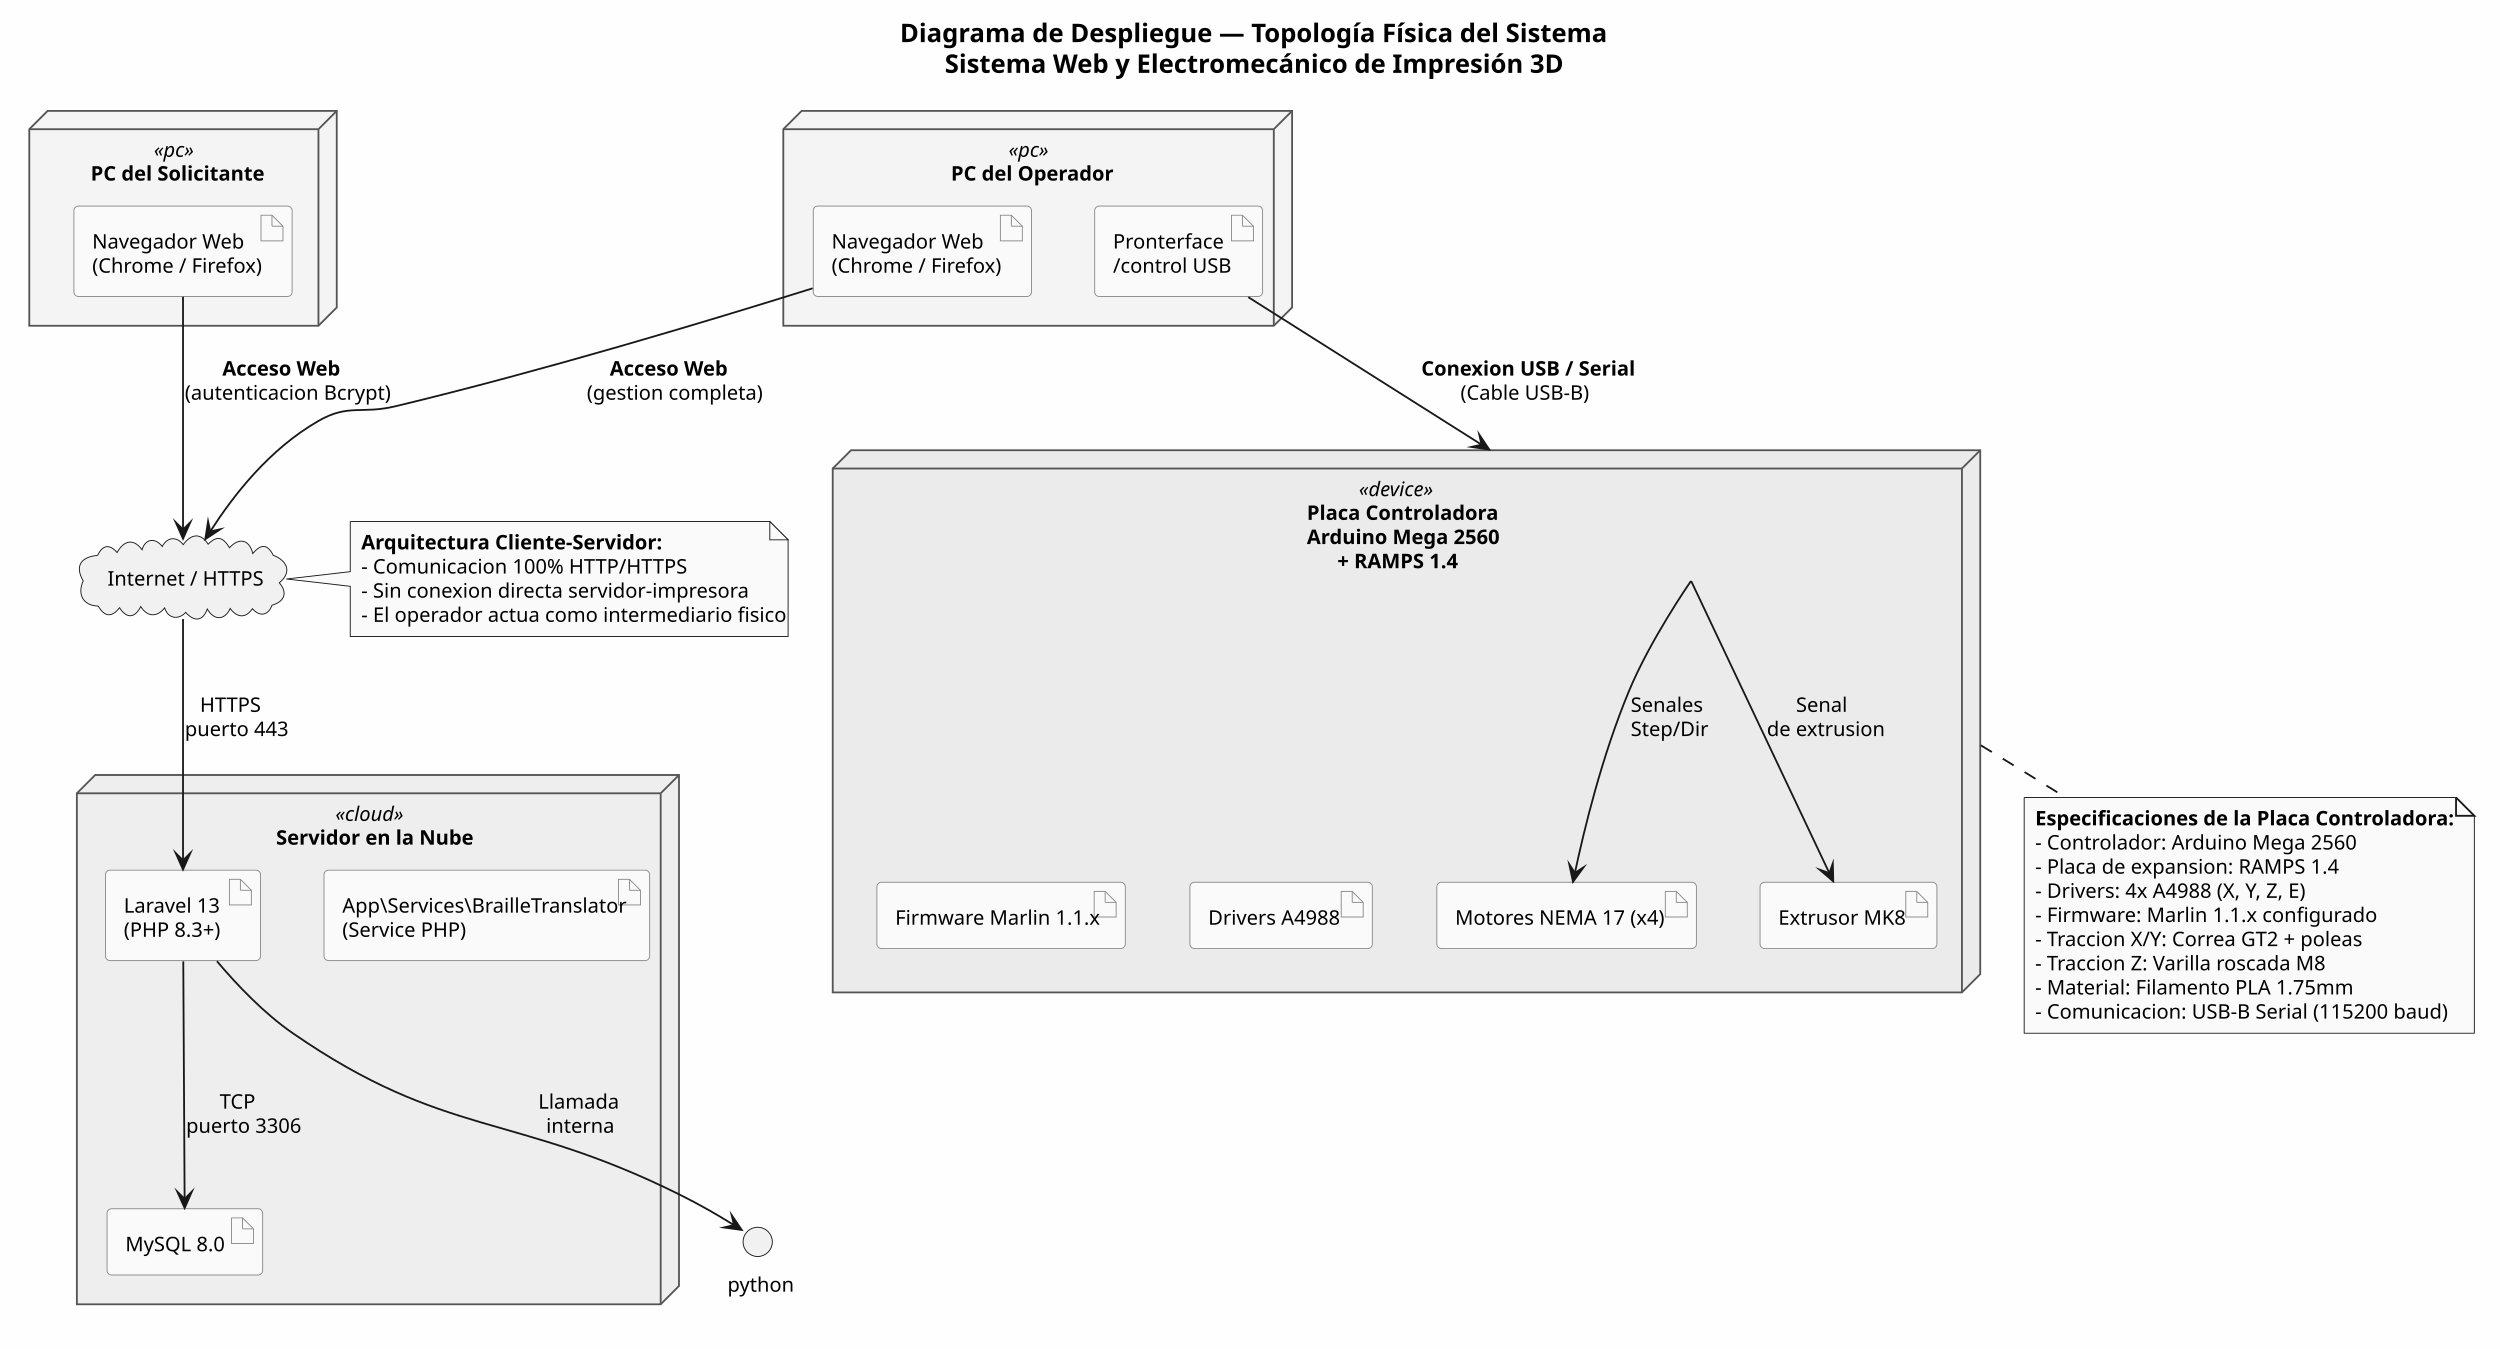
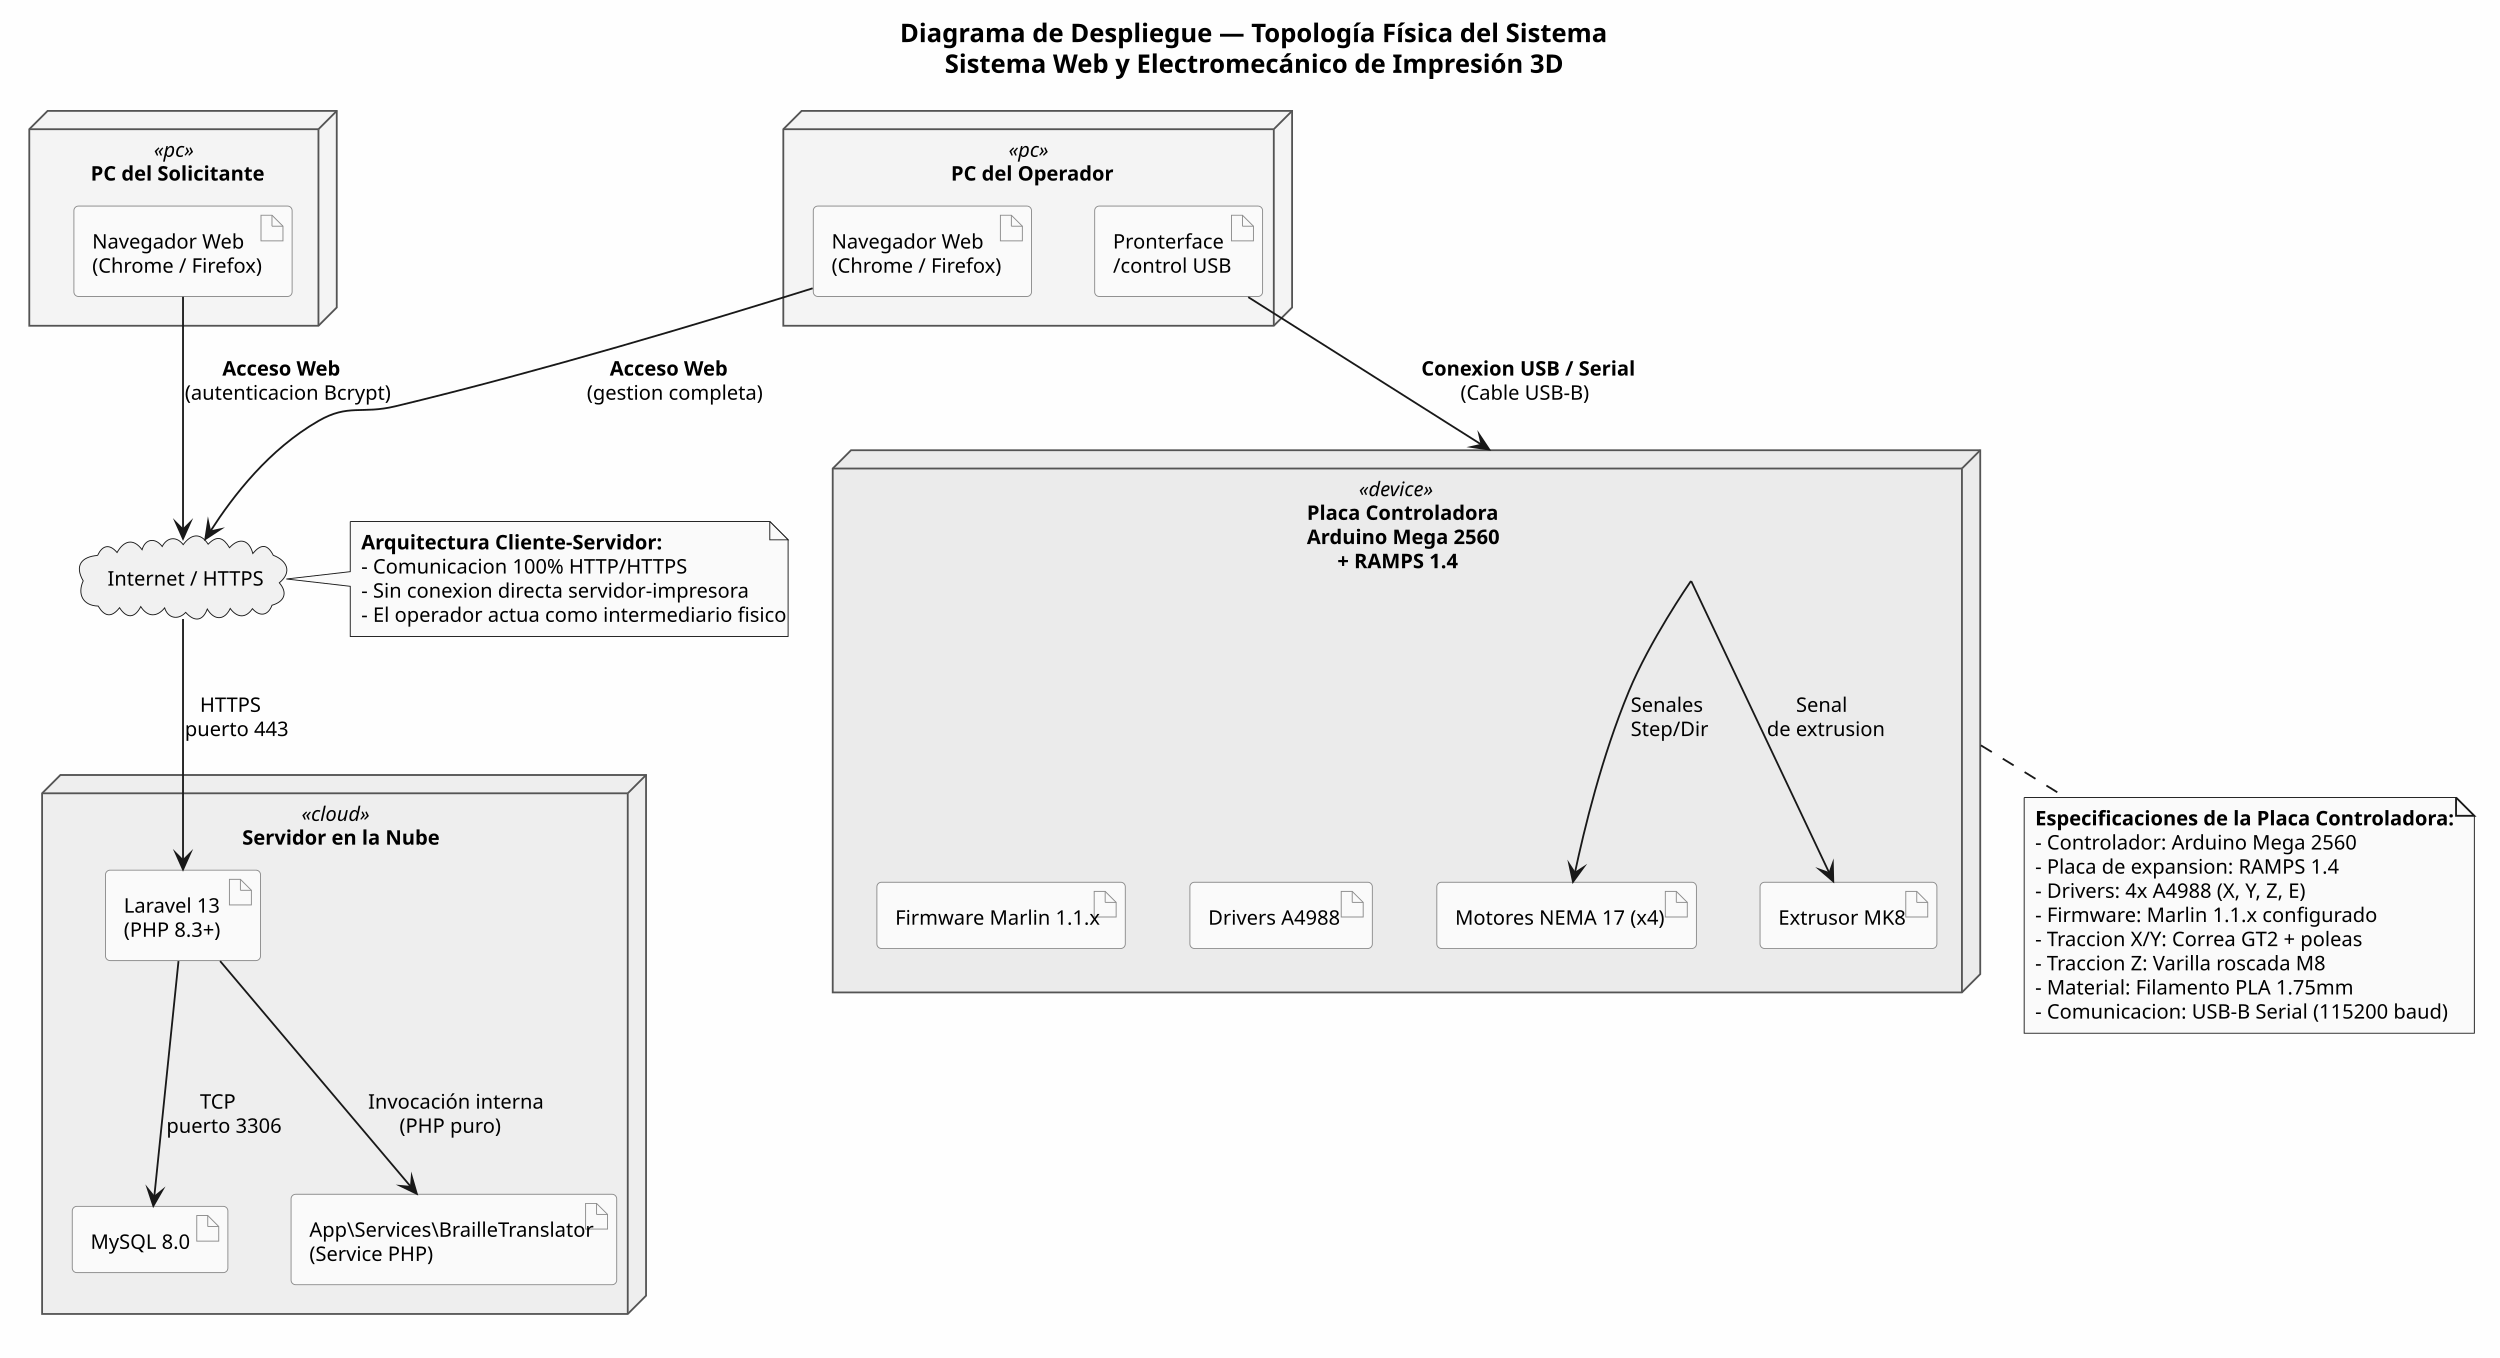
- <svg xmlns="http://www.w3.org/2000/svg" contentStyleType="text/css" data-diagram-type="DESCRIPTION" height="737px" preserveAspectRatio="none" style="width:1366px;height:737px;background:#FEFEFE;" version="1.1" viewBox="0 0 1366 737" width="1366px" zoomAndPan="magnify">
+ <svg xmlns="http://www.w3.org/2000/svg" contentStyleType="text/css" data-diagram-type="DESCRIPTION" height="742px" preserveAspectRatio="none" style="width:1366px;height:742px;background:#FEFEFE;" version="1.1" viewBox="0 0 1366 742" width="1366px" zoomAndPan="magnify">
  <defs />
  <g>
-     <rect fill="#FEFEFE" height="737" style="stroke:none;stroke-width:1;" width="1366" x="0" y="0" />
+     <rect fill="#FEFEFE" height="742" style="stroke:none;stroke-width:1;" width="1366" x="0" y="0" />
    <g class="title" data-source-line="2">
      <text fill="#000000" font-family="sans-serif" font-size="14" font-weight="700" lengthAdjust="spacing" textLength="376.57" x="491.705" y="23.006">Diagrama de Despliegue — Topología Física del Sistema</text>
      <text fill="#000000" font-family="sans-serif" font-size="14" font-weight="700" lengthAdjust="spacing" textLength="327.557" x="516.212" y="39.806">Sistema Web y Electromecánico de Impresión 3D</text>
    </g>
    <g class="cluster" data-qualified-name="Servidor en la Nube" data-source-line="26" id="ent0001">
-       <polygon fill="#EEEEEE" points="42,433.46,52,423.46,371,423.46,371,702.66,361,712.66,42,712.66,42,433.46" style="stroke:#545454;stroke-width:1;stroke-linejoin:miter;stroke-miterlimit:10;" />
-       <line style="stroke:#545454;stroke-width:1;" x1="361" x2="371" y1="433.46" y2="423.46" />
-       <line style="stroke:#545454;stroke-width:1;" x1="42" x2="361" y1="433.46" y2="433.46" />
-       <line style="stroke:#545454;stroke-width:1;" x1="361" x2="361" y1="433.46" y2="712.66" />
-       <text fill="#000000" font-family="sans-serif" font-size="11" font-style="italic" lengthAdjust="spacing" textLength="38.522" x="183.239" y="448.56">«cloud»</text>
-       <text fill="#000000" font-family="sans-serif" font-size="11" font-weight="700" lengthAdjust="spacing" textLength="103.311" x="150.844" y="461.529">Servidor en la Nube</text>
+       <polygon fill="#EEEEEE" points="23,433.46,33,423.46,353,423.46,353,707.96,343,717.96,23,717.96,23,433.46" style="stroke:#545454;stroke-width:1;stroke-linejoin:miter;stroke-miterlimit:10;" />
+       <line style="stroke:#545454;stroke-width:1;" x1="343" x2="353" y1="433.46" y2="423.46" />
+       <line style="stroke:#545454;stroke-width:1;" x1="23" x2="343" y1="433.46" y2="433.46" />
+       <line style="stroke:#545454;stroke-width:1;" x1="343" x2="343" y1="433.46" y2="717.96" />
+       <text fill="#000000" font-family="sans-serif" font-size="11" font-style="italic" lengthAdjust="spacing" textLength="38.522" x="164.739" y="448.56">«cloud»</text>
+       <text fill="#000000" font-family="sans-serif" font-size="11" font-weight="700" lengthAdjust="spacing" textLength="103.311" x="132.344" y="461.529">Servidor en la Nube</text>
    </g>
    <g class="cluster" data-qualified-name="PC del Solicitante" data-source-line="32" id="ent0005">
      <polygon fill="#F4F4F4" points="16,70.6,26,60.6,184,60.6,184,168,174,178,16,178,16,70.6" style="stroke:#545454;stroke-width:1;stroke-linejoin:miter;stroke-miterlimit:10;" />
      <line style="stroke:#545454;stroke-width:1;" x1="174" x2="184" y1="70.6" y2="60.6" />
      <line style="stroke:#545454;stroke-width:1;" x1="16" x2="174" y1="70.6" y2="70.6" />
      <line style="stroke:#545454;stroke-width:1;" x1="174" x2="174" y1="70.6" y2="178" />
      <text fill="#000000" font-family="sans-serif" font-size="11" font-style="italic" lengthAdjust="spacing" textLength="23.848" x="84.076" y="85.7">«pc»</text>
      <text fill="#000000" font-family="sans-serif" font-size="11" font-weight="700" lengthAdjust="spacing" textLength="92.916" x="49.542" y="98.669">PC del Solicitante</text>
    </g>
    <g class="cluster" data-qualified-name="PC del Operador" data-source-line="36" id="ent0007">
      <polygon fill="#F4F4F4" points="428,70.6,438,60.6,706,60.6,706,168,696,178,428,178,428,70.6" style="stroke:#545454;stroke-width:1;stroke-linejoin:miter;stroke-miterlimit:10;" />
      <line style="stroke:#545454;stroke-width:1;" x1="696" x2="706" y1="70.6" y2="60.6" />
      <line style="stroke:#545454;stroke-width:1;" x1="428" x2="696" y1="70.6" y2="70.6" />
      <line style="stroke:#545454;stroke-width:1;" x1="696" x2="696" y1="70.6" y2="178" />
      <text fill="#000000" font-family="sans-serif" font-size="11" font-style="italic" lengthAdjust="spacing" textLength="23.848" x="551.076" y="85.7">«pc»</text>
      <text fill="#000000" font-family="sans-serif" font-size="11" font-weight="700" lengthAdjust="spacing" textLength="86.8" x="519.6" y="98.669">PC del Operador</text>
    </g>
    <g class="cluster" data-qualified-name="arduino" data-source-line="41" id="ent0010">
      <polygon fill="#EBEBEB" points="455,256,465,246,1082,246,1082,532.26,1072,542.26,455,542.26,455,256" style="stroke:#545454;stroke-width:1;stroke-linejoin:miter;stroke-miterlimit:10;" />
      <line style="stroke:#545454;stroke-width:1;" x1="1072" x2="1082" y1="256" y2="246" />
      <line style="stroke:#545454;stroke-width:1;" x1="455" x2="1072" y1="256" y2="256" />
      <line style="stroke:#545454;stroke-width:1;" x1="1072" x2="1072" y1="256" y2="542.26" />
      <text fill="#000000" font-family="sans-serif" font-size="11" font-style="italic" lengthAdjust="spacing" textLength="44.022" x="742.489" y="271.1">«device»</text>
      <text fill="#000000" font-family="sans-serif" font-size="11" font-weight="700" lengthAdjust="spacing" textLength="100.858" x="714.071" y="284.069">Placa Controladora</text>
      <text fill="#000000" font-family="sans-serif" font-size="11" font-weight="700" lengthAdjust="spacing" textLength="100.858" x="714.071" y="297.269">Arduino Mega 2560</text>
      <text fill="#000000" font-family="sans-serif" font-size="11" font-weight="700" lengthAdjust="spacing" textLength="67.55" x="730.725" y="310.469">+ RAMPS 1.4</text>
    </g>
    <g class="entity" data-qualified-name="Servidor en la Nube.laravel" data-source-line="27" id="ent0002">
      <rect fill="#FAFAFA" height="49.4" rx="2.5" ry="2.5" style="stroke:#8A8A8A;stroke-width:0.5;" width="84.714" x="57.64" y="475.46" />
      <polygon fill="#FAFAFA" points="125.354,480.46,125.354,494.46,137.354,494.46,137.354,486.46,131.354,480.46,125.354,480.46" style="stroke:#8A8A8A;stroke-width:0.5;stroke-linejoin:miter;stroke-miterlimit:10;" />
      <line style="stroke:#8A8A8A;stroke-width:0.5;" x1="131.354" x2="131.354" y1="480.46" y2="486.46" />
      <line style="stroke:#8A8A8A;stroke-width:0.5;" x1="137.354" x2="131.354" y1="486.46" y2="486.46" />
      <text fill="#000000" font-family="sans-serif" font-size="11" lengthAdjust="spacing" textLength="51.359" x="67.64" y="498.679">Laravel 13</text>
      <text fill="#000000" font-family="sans-serif" font-size="11" lengthAdjust="spacing" textLength="54.714" x="67.64" y="511.879">(PHP 8.3+)</text>
    </g>
    <g class="entity" data-qualified-name="Servidor en la Nube.mysql" data-source-line="28" id="ent0003">
-       <rect fill="#FAFAFA" height="36.2" rx="2.5" ry="2.5" style="stroke:#8A8A8A;stroke-width:0.5;" width="85.022" x="58.49" y="660.46" />
-       <polygon fill="#FAFAFA" points="126.512,665.46,126.512,679.46,138.512,679.46,138.512,671.46,132.512,665.46,126.512,665.46" style="stroke:#8A8A8A;stroke-width:0.5;stroke-linejoin:miter;stroke-miterlimit:10;" />
-       <line style="stroke:#8A8A8A;stroke-width:0.5;" x1="132.512" x2="132.512" y1="665.46" y2="671.46" />
-       <line style="stroke:#8A8A8A;stroke-width:0.5;" x1="138.512" x2="132.512" y1="671.46" y2="671.46" />
-       <text fill="#000000" font-family="sans-serif" font-size="11" lengthAdjust="spacing" textLength="55.022" x="68.49" y="683.679">MySQL 8.0</text>
+       <rect fill="#FAFAFA" height="36.2" rx="2.5" ry="2.5" style="stroke:#8A8A8A;stroke-width:0.5;" width="85.022" x="39.49" y="659.16" />
+       <polygon fill="#FAFAFA" points="107.512,664.16,107.512,678.16,119.512,678.16,119.512,670.16,113.512,664.16,107.512,664.16" style="stroke:#8A8A8A;stroke-width:0.5;stroke-linejoin:miter;stroke-miterlimit:10;" />
+       <line style="stroke:#8A8A8A;stroke-width:0.5;" x1="113.512" x2="113.512" y1="664.16" y2="670.16" />
+       <line style="stroke:#8A8A8A;stroke-width:0.5;" x1="119.512" x2="113.512" y1="670.16" y2="670.16" />
+       <text fill="#000000" font-family="sans-serif" font-size="11" lengthAdjust="spacing" textLength="55.022" x="49.49" y="682.379">MySQL 8.0</text>
    </g>
    <g class="entity" data-qualified-name="Servidor en la Nube.traductor" data-source-line="29" id="ent0004">
-       <rect fill="#FAFAFA" height="49.4" rx="2.5" ry="2.5" style="stroke:#8A8A8A;stroke-width:0.5;" width="177.927" x="177.04" y="475.46" />
-       <polygon fill="#FAFAFA" points="337.967,480.46,337.967,494.46,349.967,494.46,349.967,486.46,343.967,480.46,337.967,480.46" style="stroke:#8A8A8A;stroke-width:0.5;stroke-linejoin:miter;stroke-miterlimit:10;" />
-       <line style="stroke:#8A8A8A;stroke-width:0.5;" x1="343.967" x2="343.967" y1="480.46" y2="486.46" />
-       <line style="stroke:#8A8A8A;stroke-width:0.5;" x1="349.967" x2="343.967" y1="486.46" y2="486.46" />
-       <text fill="#000000" font-family="sans-serif" font-size="11" lengthAdjust="spacing" textLength="147.927" x="187.04" y="498.679">App\Services\BrailleTranslator</text>
-       <text fill="#000000" font-family="sans-serif" font-size="11" lengthAdjust="spacing" textLength="69.674" x="187.04" y="511.879">(Service PHP)</text>
+       <rect fill="#FAFAFA" height="49.4" rx="2.5" ry="2.5" style="stroke:#8A8A8A;stroke-width:0.5;" width="177.927" x="159.04" y="652.56" />
+       <polygon fill="#FAFAFA" points="319.967,657.56,319.967,671.56,331.967,671.56,331.967,663.56,325.967,657.56,319.967,657.56" style="stroke:#8A8A8A;stroke-width:0.5;stroke-linejoin:miter;stroke-miterlimit:10;" />
+       <line style="stroke:#8A8A8A;stroke-width:0.5;" x1="325.967" x2="325.967" y1="657.56" y2="663.56" />
+       <line style="stroke:#8A8A8A;stroke-width:0.5;" x1="331.967" x2="325.967" y1="663.56" y2="663.56" />
+       <text fill="#000000" font-family="sans-serif" font-size="11" lengthAdjust="spacing" textLength="147.927" x="169.04" y="675.779">App\Services\BrailleTranslator</text>
+       <text fill="#000000" font-family="sans-serif" font-size="11" lengthAdjust="spacing" textLength="69.674" x="169.04" y="688.979">(Service PHP)</text>
    </g>
    <g class="entity" data-qualified-name="PC del Solicitante.navS" data-source-line="33" id="ent0006">
      <rect fill="#FAFAFA" height="49.4" rx="2.5" ry="2.5" style="stroke:#8A8A8A;stroke-width:0.5;" width="119.231" x="40.38" y="112.6" />
      <polygon fill="#FAFAFA" points="142.611,117.6,142.611,131.6,154.611,131.6,154.611,123.6,148.611,117.6,142.611,117.6" style="stroke:#8A8A8A;stroke-width:0.5;stroke-linejoin:miter;stroke-miterlimit:10;" />
      <line style="stroke:#8A8A8A;stroke-width:0.5;" x1="148.611" x2="148.611" y1="117.6" y2="123.6" />
      <line style="stroke:#8A8A8A;stroke-width:0.5;" x1="154.611" x2="148.611" y1="123.6" y2="123.6" />
      <text fill="#000000" font-family="sans-serif" font-size="11" lengthAdjust="spacing" textLength="79.474" x="50.38" y="135.819">Navegador Web</text>
      <text fill="#000000" font-family="sans-serif" font-size="11" lengthAdjust="spacing" textLength="89.231" x="50.38" y="149.019">(Chrome / Firefox)</text>
    </g>
    <g class="entity" data-qualified-name="PC del Operador.navO" data-source-line="37" id="ent0008">
      <rect fill="#FAFAFA" height="49.4" rx="2.5" ry="2.5" style="stroke:#8A8A8A;stroke-width:0.5;" width="119.231" x="444.38" y="112.6" />
      <polygon fill="#FAFAFA" points="546.611,117.6,546.611,131.6,558.611,131.6,558.611,123.6,552.611,117.6,546.611,117.6" style="stroke:#8A8A8A;stroke-width:0.5;stroke-linejoin:miter;stroke-miterlimit:10;" />
      <line style="stroke:#8A8A8A;stroke-width:0.5;" x1="552.611" x2="552.611" y1="117.6" y2="123.6" />
      <line style="stroke:#8A8A8A;stroke-width:0.5;" x1="558.611" x2="552.611" y1="123.6" y2="123.6" />
      <text fill="#000000" font-family="sans-serif" font-size="11" lengthAdjust="spacing" textLength="79.474" x="454.38" y="135.819">Navegador Web</text>
      <text fill="#000000" font-family="sans-serif" font-size="11" lengthAdjust="spacing" textLength="89.231" x="454.38" y="149.019">(Chrome / Firefox)</text>
    </g>
    <g class="entity" data-qualified-name="PC del Operador.pronterface" data-source-line="38" id="ent0009">
      <rect fill="#FAFAFA" height="49.4" rx="2.5" ry="2.5" style="stroke:#8A8A8A;stroke-width:0.5;" width="91.743" x="598.13" y="112.6" />
      <polygon fill="#FAFAFA" points="672.873,117.6,672.873,131.6,684.873,131.6,684.873,123.6,678.873,117.6,672.873,117.6" style="stroke:#8A8A8A;stroke-width:0.5;stroke-linejoin:miter;stroke-miterlimit:10;" />
      <line style="stroke:#8A8A8A;stroke-width:0.5;" x1="678.873" x2="678.873" y1="117.6" y2="123.6" />
      <line style="stroke:#8A8A8A;stroke-width:0.5;" x1="684.873" x2="678.873" y1="123.6" y2="123.6" />
      <text fill="#000000" font-family="sans-serif" font-size="11" lengthAdjust="spacing" textLength="56.859" x="608.13" y="135.819">Pronterface</text>
      <text fill="#000000" font-family="sans-serif" font-size="11" lengthAdjust="spacing" textLength="61.743" x="608.13" y="149.019">/control USB</text>
    </g>
    <g class="entity" data-qualified-name="arduino.marlin" data-source-line="42" id="ent0011">
      <rect fill="#FAFAFA" height="36.2" rx="2.5" ry="2.5" style="stroke:#8A8A8A;stroke-width:0.5;" width="135.731" x="479.13" y="482.06" />
      <polygon fill="#FAFAFA" points="597.861,487.06,597.861,501.06,609.861,501.06,609.861,493.06,603.861,487.06,597.861,487.06" style="stroke:#8A8A8A;stroke-width:0.5;stroke-linejoin:miter;stroke-miterlimit:10;" />
      <line style="stroke:#8A8A8A;stroke-width:0.5;" x1="603.861" x2="603.861" y1="487.06" y2="493.06" />
      <line style="stroke:#8A8A8A;stroke-width:0.5;" x1="609.861" x2="603.861" y1="493.06" y2="493.06" />
      <text fill="#000000" font-family="sans-serif" font-size="11" lengthAdjust="spacing" textLength="105.731" x="489.13" y="505.279">Firmware Marlin 1.1.x</text>
    </g>
    <g class="entity" data-qualified-name="arduino.drivers" data-source-line="43" id="ent0012">
      <rect fill="#FAFAFA" height="36.2" rx="2.5" ry="2.5" style="stroke:#8A8A8A;stroke-width:0.5;" width="99.684" x="650.16" y="482.06" />
      <polygon fill="#FAFAFA" points="732.845,487.06,732.845,501.06,744.845,501.06,744.845,493.06,738.845,487.06,732.845,487.06" style="stroke:#8A8A8A;stroke-width:0.5;stroke-linejoin:miter;stroke-miterlimit:10;" />
      <line style="stroke:#8A8A8A;stroke-width:0.5;" x1="738.845" x2="738.845" y1="487.06" y2="493.06" />
      <line style="stroke:#8A8A8A;stroke-width:0.5;" x1="744.845" x2="738.845" y1="493.06" y2="493.06" />
      <text fill="#000000" font-family="sans-serif" font-size="11" lengthAdjust="spacing" textLength="69.684" x="660.16" y="505.279">Drivers A4988</text>
    </g>
    <g class="entity" data-qualified-name="arduino.motores" data-source-line="44" id="ent0013">
      <rect fill="#FAFAFA" height="36.2" rx="2.5" ry="2.5" style="stroke:#8A8A8A;stroke-width:0.5;" width="141.858" x="785.07" y="482.06" />
      <polygon fill="#FAFAFA" points="909.928,487.06,909.928,501.06,921.928,501.06,921.928,493.06,915.928,487.06,909.928,487.06" style="stroke:#8A8A8A;stroke-width:0.5;stroke-linejoin:miter;stroke-miterlimit:10;" />
      <line style="stroke:#8A8A8A;stroke-width:0.5;" x1="915.928" x2="915.928" y1="487.06" y2="493.06" />
      <line style="stroke:#8A8A8A;stroke-width:0.5;" x1="921.928" x2="915.928" y1="493.06" y2="493.06" />
      <text fill="#000000" font-family="sans-serif" font-size="11" lengthAdjust="spacing" textLength="111.858" x="795.07" y="505.279">Motores NEMA 17 (x4)</text>
    </g>
    <g class="entity" data-qualified-name="arduino.extrusor" data-source-line="45" id="ent0014">
      <rect fill="#FAFAFA" height="36.2" rx="2.5" ry="2.5" style="stroke:#8A8A8A;stroke-width:0.5;" width="96.626" x="961.69" y="482.06" />
      <polygon fill="#FAFAFA" points="1041.316,487.06,1041.316,501.06,1053.316,501.06,1053.316,493.06,1047.316,487.06,1041.316,487.06" style="stroke:#8A8A8A;stroke-width:0.5;stroke-linejoin:miter;stroke-miterlimit:10;" />
      <line style="stroke:#8A8A8A;stroke-width:0.5;" x1="1047.316" x2="1047.316" y1="487.06" y2="493.06" />
      <line style="stroke:#8A8A8A;stroke-width:0.5;" x1="1053.316" x2="1047.316" y1="493.06" y2="493.06" />
      <text fill="#000000" font-family="sans-serif" font-size="11" lengthAdjust="spacing" textLength="66.626" x="971.69" y="505.279">Extrusor MK8</text>
    </g>
    <g class="entity" data-qualified-name="internet" data-source-line="52" id="ent0015">
      <path d="M53.312,303.49 C55.918,297.958 59.779,296.915 63.959,301.896 C67.477,295.65 72.655,293.673 77.628,300.357 C79.481,294.063 85.007,293.798 88.627,298.607 C91.338,293.405 96.51,292.885 100.097,297.593 C104.29,291.931 109.317,290.673 113.738,297.341 C118.772,292.181 122.105,293.833 125.399,299.257 C130.715,293.481 136.149,294.808 138.143,302.42 C142.418,297.303 146.046,296.973 149.305,303.402 C156.649,306.229 159.966,312.396 152.624,318.46 C157.496,324.079 155.203,328.825 148.626,330.707 C146.487,336.482 141.873,337.133 137.92,332.587 C134.224,338.121 129.42,337.481 125.805,332.493 C122.549,339.317 116.834,338.918 113.267,332.794 C110.652,339.825 105.947,339.661 101.47,334.611 C97.458,338.932 91.811,338.027 89.965,332.164 C85.725,337.399 80.548,337.197 76.909,331.45 C73.663,337.842 69.23,338.162 65.319,332.067 C60.95,337.675 57.116,336.998 53.629,331.166 C45.173,330.922 42.211,324.572 45.458,317.388 C40.605,309.028 44.582,304.174 53.312,303.49" fill="#F1F1F1" style="stroke:#181818;stroke-width:0.5;" />
      <text fill="#000000" font-family="sans-serif" font-size="11" lengthAdjust="spacing" textLength="82.532" x="58.73" y="319.979">Internet / HTTPS</text>
    </g>
-     <g class="entity" data-qualified-name="python" data-source-line="59" id="ent0020">
-       <ellipse cx="414" cy="678.56" fill="#F1F1F1" rx="8" ry="8" style="stroke:#181818;stroke-width:0.5;" />
-       <text fill="#000000" font-family="sans-serif" font-size="11" lengthAdjust="spacing" textLength="33.022" x="397.489" y="705.779">python</text>
-     </g>
-     <g class="entity" data-qualified-name="GMN25" data-source-line="70" id="ent0026">
+     <g class="entity" data-qualified-name="GMN24" data-source-line="70" id="ent0025">
      <path d="M1106.01,435.76 L1106.01,564.559 L1351.98,564.559 L1351.98,445.76 L1341.98,435.76 L1106.01,435.76" fill="#FAFAFA" style="stroke:#181818;stroke-width:0.5;" />
      <path d="M1341.98,435.76 L1341.98,445.76 L1351.98,445.76 L1341.98,435.76" fill="#FAFAFA" style="stroke:#181818;stroke-width:1;" />
      <text fill="#000000" font-family="sans-serif" font-size="11" font-weight="700" lengthAdjust="spacing" textLength="224.97" x="1112.01" y="450.979">Especificaciones de la Placa Controladora:</text>
      <text fill="#000000" font-family="sans-serif" font-size="11" lengthAdjust="spacing" textLength="166.297" x="1112.01" y="464.179">- Controlador: Arduino Mega 2560</text>
      <text fill="#000000" font-family="sans-serif" font-size="11" lengthAdjust="spacing" textLength="166.297" x="1112.01" y="477.379">- Placa de expansion: RAMPS 1.4</text>
      <text fill="#000000" font-family="sans-serif" font-size="11" lengthAdjust="spacing" textLength="151.601" x="1112.01" y="490.579">- Drivers: 4x A4988 (X, Y, Z, E)</text>
      <text fill="#000000" font-family="sans-serif" font-size="11" lengthAdjust="spacing" textLength="176.043" x="1112.01" y="503.778">- Firmware: Marlin 1.1.x configurado</text>
      <text fill="#000000" font-family="sans-serif" font-size="11" lengthAdjust="spacing" textLength="178.815" x="1112.01" y="516.978">- Traccion X/Y: Correa GT2 + poleas</text>
      <text fill="#000000" font-family="sans-serif" font-size="11" lengthAdjust="spacing" textLength="155.869" x="1112.01" y="530.178">- Traccion Z: Varilla roscada M8</text>
      <text fill="#000000" font-family="sans-serif" font-size="11" lengthAdjust="spacing" textLength="166.88" x="1112.01" y="543.378">- Material: Filamento PLA 1.75mm</text>
      <text fill="#000000" font-family="sans-serif" font-size="11" lengthAdjust="spacing" textLength="221.912" x="1112.01" y="556.578">- Comunicacion: USB-B Serial (115200 baud)</text>
    </g>
-     <g class="entity" data-qualified-name="GMN28" data-source-line="82" id="ent0029">
+     <g class="entity" data-qualified-name="GMN27" data-source-line="82" id="ent0028">
      <path d="M191.38,284.96 L191.38,312.36 L156.46,316.36 L191.38,320.36 L191.38,347.76 A0,0 0 0 0 191.38,347.76 L430.618,347.76 A0,0 0 0 0 430.618,347.76 L430.618,294.96 L420.618,284.96 L191.38,284.96 A0,0 0 0 0 191.38,284.96" fill="#FAFAFA" style="stroke:#181818;stroke-width:0.5;" />
      <path d="M420.618,284.96 L420.618,294.96 L430.618,294.96 L420.618,284.96" fill="#FAFAFA" style="stroke:#181818;stroke-width:0.5;" />
      <text fill="#000000" font-family="sans-serif" font-size="11" font-weight="700" lengthAdjust="spacing" textLength="157.079" x="197.38" y="300.179">Arquitectura Cliente-Servidor:</text>
      <text fill="#000000" font-family="sans-serif" font-size="11" lengthAdjust="spacing" textLength="178.485" x="197.38" y="313.379">- Comunicacion 100% HTTP/HTTPS</text>
      <text fill="#000000" font-family="sans-serif" font-size="11" lengthAdjust="spacing" textLength="200.495" x="197.38" y="326.579">- Sin conexion directa servidor-impresora</text>
      <text fill="#000000" font-family="sans-serif" font-size="11" lengthAdjust="spacing" textLength="218.238" x="197.38" y="339.779">- El operador actua como intermediario fisico</text>
    </g>
    <g class="link" data-entity-1="ent0006" data-entity-2="ent0015" data-link-type="dependency" data-source-line="54" id="lnk16">
      <path d="M100,162.18 C100,197.01 100,256.2 100,289.34" fill="none" id="navS-to-internet" style="stroke:#181818;stroke-width:1;" />
      <polygon fill="#181818" points="100,294.34,104,285.34,100,289.34,96,285.34,100,294.34" style="stroke:#181818;stroke-width:1;stroke-linejoin:miter;stroke-miterlimit:10;" />
      <text fill="#000000" font-family="sans-serif" font-size="11" font-weight="700" lengthAdjust="spacing" textLength="65.406" x="121.482" y="205.219">Acceso Web</text>
      <text fill="#000000" font-family="sans-serif" font-size="11" lengthAdjust="spacing" textLength="106.369" x="101" y="218.419">(autenticacion Bcrypt)</text>
    </g>
    <g class="link" data-entity-1="ent0008" data-entity-2="ent0015" data-link-type="dependency" data-source-line="55" id="lnk17">
      <path d="M444.04,157.53 C386.09,175.68 295.62,202.89 216,222 C197.52,226.44 190.47,220.52 174,230 C146.97,245.56 127.677,270.516 114.887,290.376" fill="none" id="navO-to-internet" style="stroke:#181818;stroke-width:1;" />
      <polygon fill="#181818" points="112.18,294.58,120.416,289.179,114.887,290.376,113.69,284.847,112.18,294.58" style="stroke:#181818;stroke-width:1;stroke-linejoin:miter;stroke-miterlimit:10;" />
      <text fill="#000000" font-family="sans-serif" font-size="11" font-weight="700" lengthAdjust="spacing" textLength="65.406" x="333.184" y="205.219">Acceso Web</text>
      <text fill="#000000" font-family="sans-serif" font-size="11" lengthAdjust="spacing" textLength="90.474" x="320.65" y="218.419">(gestion completa)</text>
    </g>
    <g class="link" data-entity-1="ent0015" data-entity-2="ent0002" data-link-type="dependency" data-source-line="57" id="lnk18">
      <path d="M100,338.22 C100,372.17 100,434.19 100,470.1" fill="none" id="internet-to-laravel" style="stroke:#181818;stroke-width:1;" />
      <polygon fill="#181818" points="100,475.1,104,466.1,100,470.1,96,466.1,100,475.1" style="stroke:#181818;stroke-width:1;stroke-linejoin:miter;stroke-miterlimit:10;" />
      <text fill="#000000" font-family="sans-serif" font-size="11" lengthAdjust="spacing" textLength="36.058" x="109.266" y="388.979">HTTPS</text>
      <text fill="#000000" font-family="sans-serif" font-size="11" lengthAdjust="spacing" textLength="52.591" x="101" y="402.179">puerto 443</text>
    </g>
    <g class="link" data-entity-1="ent0002" data-entity-2="ent0003" data-link-type="dependency" data-source-line="58" id="lnk19">
-       <path d="M100.14,525.32 C100.34,561.36 100.692,623.37 100.872,655.07" fill="none" id="laravel-to-mysql" style="stroke:#181818;stroke-width:1;" />
-       <polygon fill="#181818" points="100.9,660.07,104.849,651.047,100.872,655.07,96.849,651.093,100.9,660.07" style="stroke:#181818;stroke-width:1;stroke-linejoin:miter;stroke-miterlimit:10;" />
-       <text fill="#000000" font-family="sans-serif" font-size="11" lengthAdjust="spacing" textLength="22" x="120.033" y="605.779">TCP</text>
-       <text fill="#000000" font-family="sans-serif" font-size="11" lengthAdjust="spacing" textLength="58.707" x="101.68" y="618.979">puerto 3306</text>
+       <path d="M97.53,525.14 C93.86,560.92 87.532,622.456 84.292,653.926" fill="none" id="laravel-to-mysql" style="stroke:#181818;stroke-width:1;" />
+       <polygon fill="#181818" points="83.78,658.9,88.681,650.357,84.292,653.926,80.723,649.538,83.78,658.9" style="stroke:#181818;stroke-width:1;stroke-linejoin:miter;stroke-miterlimit:10;" />
+       <text fill="#000000" font-family="sans-serif" font-size="11" lengthAdjust="spacing" textLength="22" x="109.273" y="605.779">TCP</text>
+       <text fill="#000000" font-family="sans-serif" font-size="11" lengthAdjust="spacing" textLength="58.707" x="90.92" y="618.979">puerto 3306</text>
    </g>
-     <g class="link" data-entity-1="ent0002" data-entity-2="ent0020" data-link-type="dependency" data-source-line="59" id="lnk21">
-       <path d="M118.54,525.21 C129.5,538.19 144.28,553.71 160,564.56 C243.63,622.27 279.99,607.37 371,652.56 C383.22,658.63 392.493,664.092 401.043,669.402" fill="none" id="laravel-to-python" style="stroke:#181818;stroke-width:1;" />
-       <polygon fill="#181818" points="405.29,672.04,399.755,663.894,401.043,669.402,395.534,670.69,405.29,672.04" style="stroke:#181818;stroke-width:1;stroke-linejoin:miter;stroke-miterlimit:10;" />
-       <text fill="#000000" font-family="sans-serif" font-size="11" lengthAdjust="spacing" textLength="42.185" x="294.12" y="605.779">Llamada</text>
-       <text fill="#000000" font-family="sans-serif" font-size="11" lengthAdjust="spacing" textLength="33.627" x="298.399" y="618.979">interna</text>
+     <g class="link" data-entity-1="ent0002" data-entity-2="ent0004" data-link-type="dependency" data-source-line="59" id="lnk20">
+       <path d="M120.27,525.14 C148.53,558.58 196.252,615.041 224.512,648.471" fill="none" id="laravel-to-traductor" style="stroke:#181818;stroke-width:1;" />
+       <polygon fill="#181818" points="227.74,652.29,224.984,642.834,224.512,648.471,218.875,647.999,227.74,652.29" style="stroke:#181818;stroke-width:1;stroke-linejoin:miter;stroke-miterlimit:10;" />
+       <text fill="#000000" font-family="sans-serif" font-size="11" lengthAdjust="spacing" textLength="89.264" x="201.13" y="605.779">Invocación interna</text>
+       <text fill="#000000" font-family="sans-serif" font-size="11" lengthAdjust="spacing" textLength="55.011" x="218.257" y="618.979">(PHP puro)</text>
    </g>
-     <g class="link" data-entity-1="ent0009" data-entity-2="ent0010" data-link-type="dependency" data-source-line="61" id="lnk22">
+     <g class="link" data-entity-1="ent0009" data-entity-2="ent0010" data-link-type="dependency" data-source-line="61" id="lnk21">
      <path d="M682.05,162.36 C700.89,174.275 725.11,189.592 750.921,205.915 C763.827,214.076 777.13,222.489 790.357,230.854 C796.971,235.036 803.566,239.207 810.083,243.328 C810.897,243.843 811.711,244.357 812.523,244.871 C812.928,245.127 809.108,242.712 809.514,242.968" fill="none" id="pronterface-to-arduino" style="stroke:#181818;stroke-width:1;" />
      <polygon fill="#181818" points="813.74,245.64,808.271,237.449,809.514,242.968,803.995,244.211,813.74,245.64" style="stroke:#181818;stroke-width:1;stroke-linejoin:miter;stroke-miterlimit:10;" />
      <text fill="#000000" font-family="sans-serif" font-size="11" font-weight="700" lengthAdjust="spacing" textLength="115.532" x="776.6" y="205.219">Conexion USB / Serial</text>
      <text fill="#000000" font-family="sans-serif" font-size="11" lengthAdjust="spacing" textLength="72.731" x="798" y="218.419">(Cable USB-B)</text>
    </g>
-     <g class="link" data-entity-1="ent0010" data-entity-2="ent0013" data-link-type="dependency" data-source-line="62" id="lnk23">
+     <g class="link" data-entity-1="ent0010" data-entity-2="ent0013" data-link-type="dependency" data-source-line="62" id="lnk22">
      <path d="M923.94,317.45 C922.62,319.35 901.43,350.19 890,377.76 C875.17,413.55 865.633,452.99 860.523,476.95" fill="none" id="arduino-to-motores" style="stroke:#181818;stroke-width:1;" />
      <polygon fill="#181818" points="859.48,481.84,865.269,473.872,860.523,476.95,857.445,472.204,859.48,481.84" style="stroke:#181818;stroke-width:1;stroke-linejoin:miter;stroke-miterlimit:10;" />
      <text fill="#000000" font-family="sans-serif" font-size="11" lengthAdjust="spacing" textLength="39.743" x="891" y="388.979">Senales</text>
      <text fill="#000000" font-family="sans-serif" font-size="11" lengthAdjust="spacing" textLength="39.732" x="891.005" y="402.179">Step/Dir</text>
    </g>
-     <g class="link" data-entity-1="ent0010" data-entity-2="ent0014" data-link-type="dependency" data-source-line="63" id="lnk24">
+     <g class="link" data-entity-1="ent0010" data-entity-2="ent0014" data-link-type="dependency" data-source-line="63" id="lnk23">
      <path d="M924.06,317.49 C926.16,321.92 978.391,432.34 999.552,477.06" fill="none" id="arduino-to-extrusor" style="stroke:#181818;stroke-width:1;" />
      <polygon fill="#181818" points="1001.69,481.58,1001.456,471.734,999.552,477.06,994.225,475.155,1001.69,481.58" style="stroke:#181818;stroke-width:1;stroke-linejoin:miter;stroke-miterlimit:10;" />
      <text fill="#000000" font-family="sans-serif" font-size="11" lengthAdjust="spacing" textLength="28.127" x="981.315" y="388.979">Senal</text>
      <text fill="#000000" font-family="sans-serif" font-size="11" lengthAdjust="spacing" textLength="59.916" x="965.42" y="402.179">de extrusion</text>
    </g>
-     <g class="link" data-entity-1="ent0010" data-entity-2="ent0026" data-link-type="association" data-source-line="70" id="lnk27">
-       <path d="M1082.345,407.258 C1082.847,407.563 1083.349,407.868 1083.851,408.173 C1084.855,408.784 1085.859,409.394 1086.862,410.005 C1088.867,411.226 1090.87,412.448 1092.868,413.668 C1096.865,416.11 1100.845,418.549 1104.797,420.977 C1112.702,425.833 1120.495,430.647 1128.09,435.36" fill="none" id="arduino-GMN25" style="stroke:#181818;stroke-width:1;stroke-dasharray:7,7;" />
+     <g class="link" data-entity-1="ent0010" data-entity-2="ent0025" data-link-type="association" data-source-line="70" id="lnk26">
+       <path d="M1082.345,407.258 C1082.847,407.563 1083.349,407.868 1083.851,408.173 C1084.855,408.784 1085.859,409.394 1086.862,410.005 C1088.867,411.226 1090.87,412.448 1092.868,413.668 C1096.865,416.11 1100.845,418.549 1104.797,420.977 C1112.702,425.833 1120.495,430.647 1128.09,435.36" fill="none" id="arduino-GMN24" style="stroke:#181818;stroke-width:1;stroke-dasharray:7,7;" />
    </g>
  </g>
</svg>
